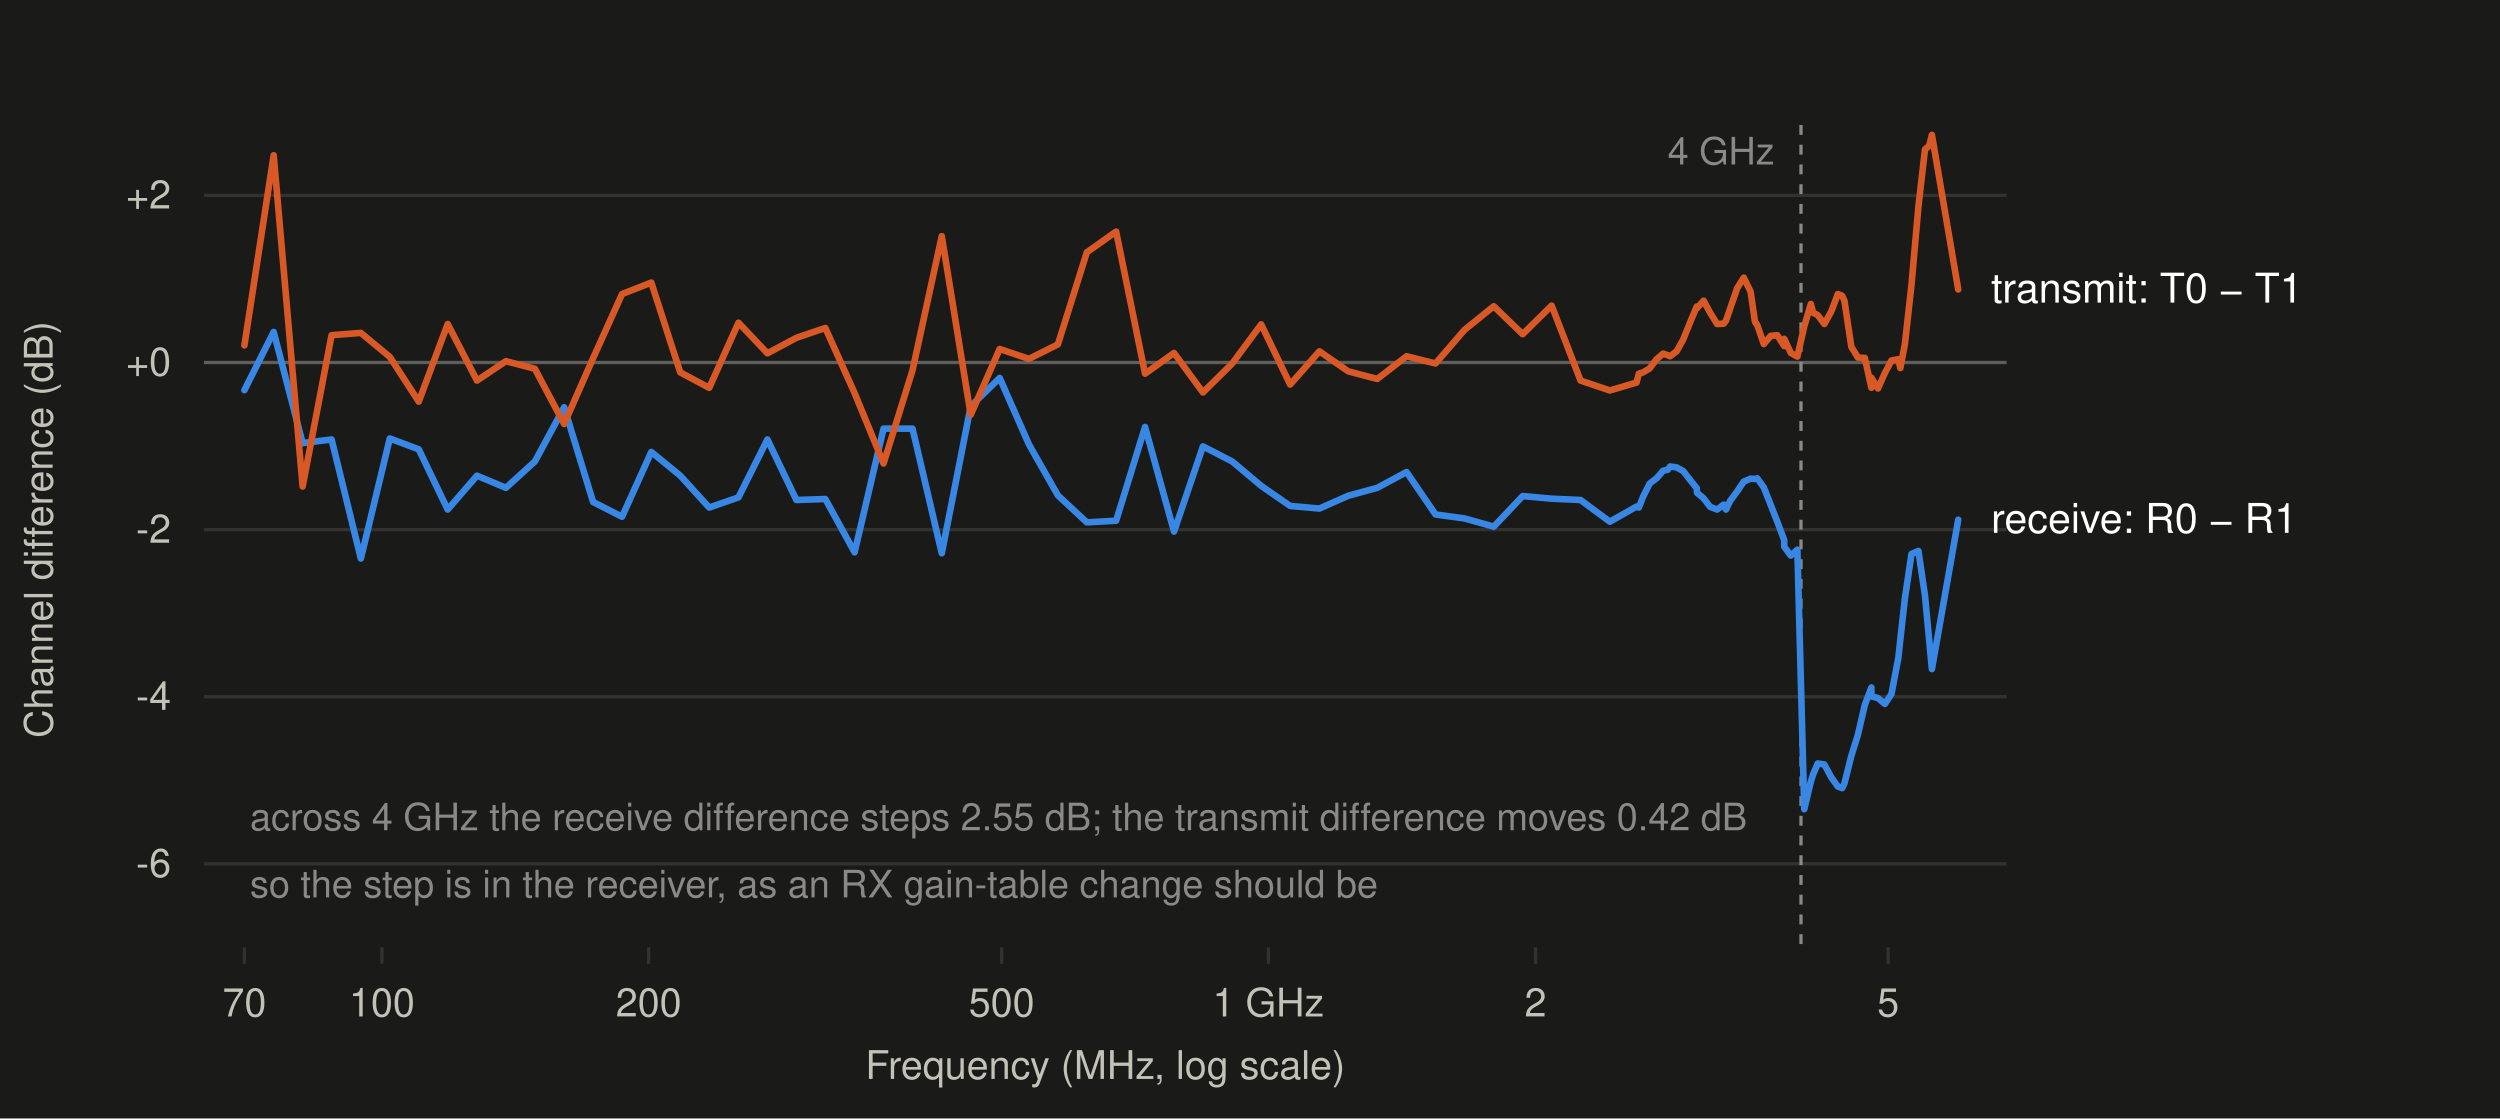
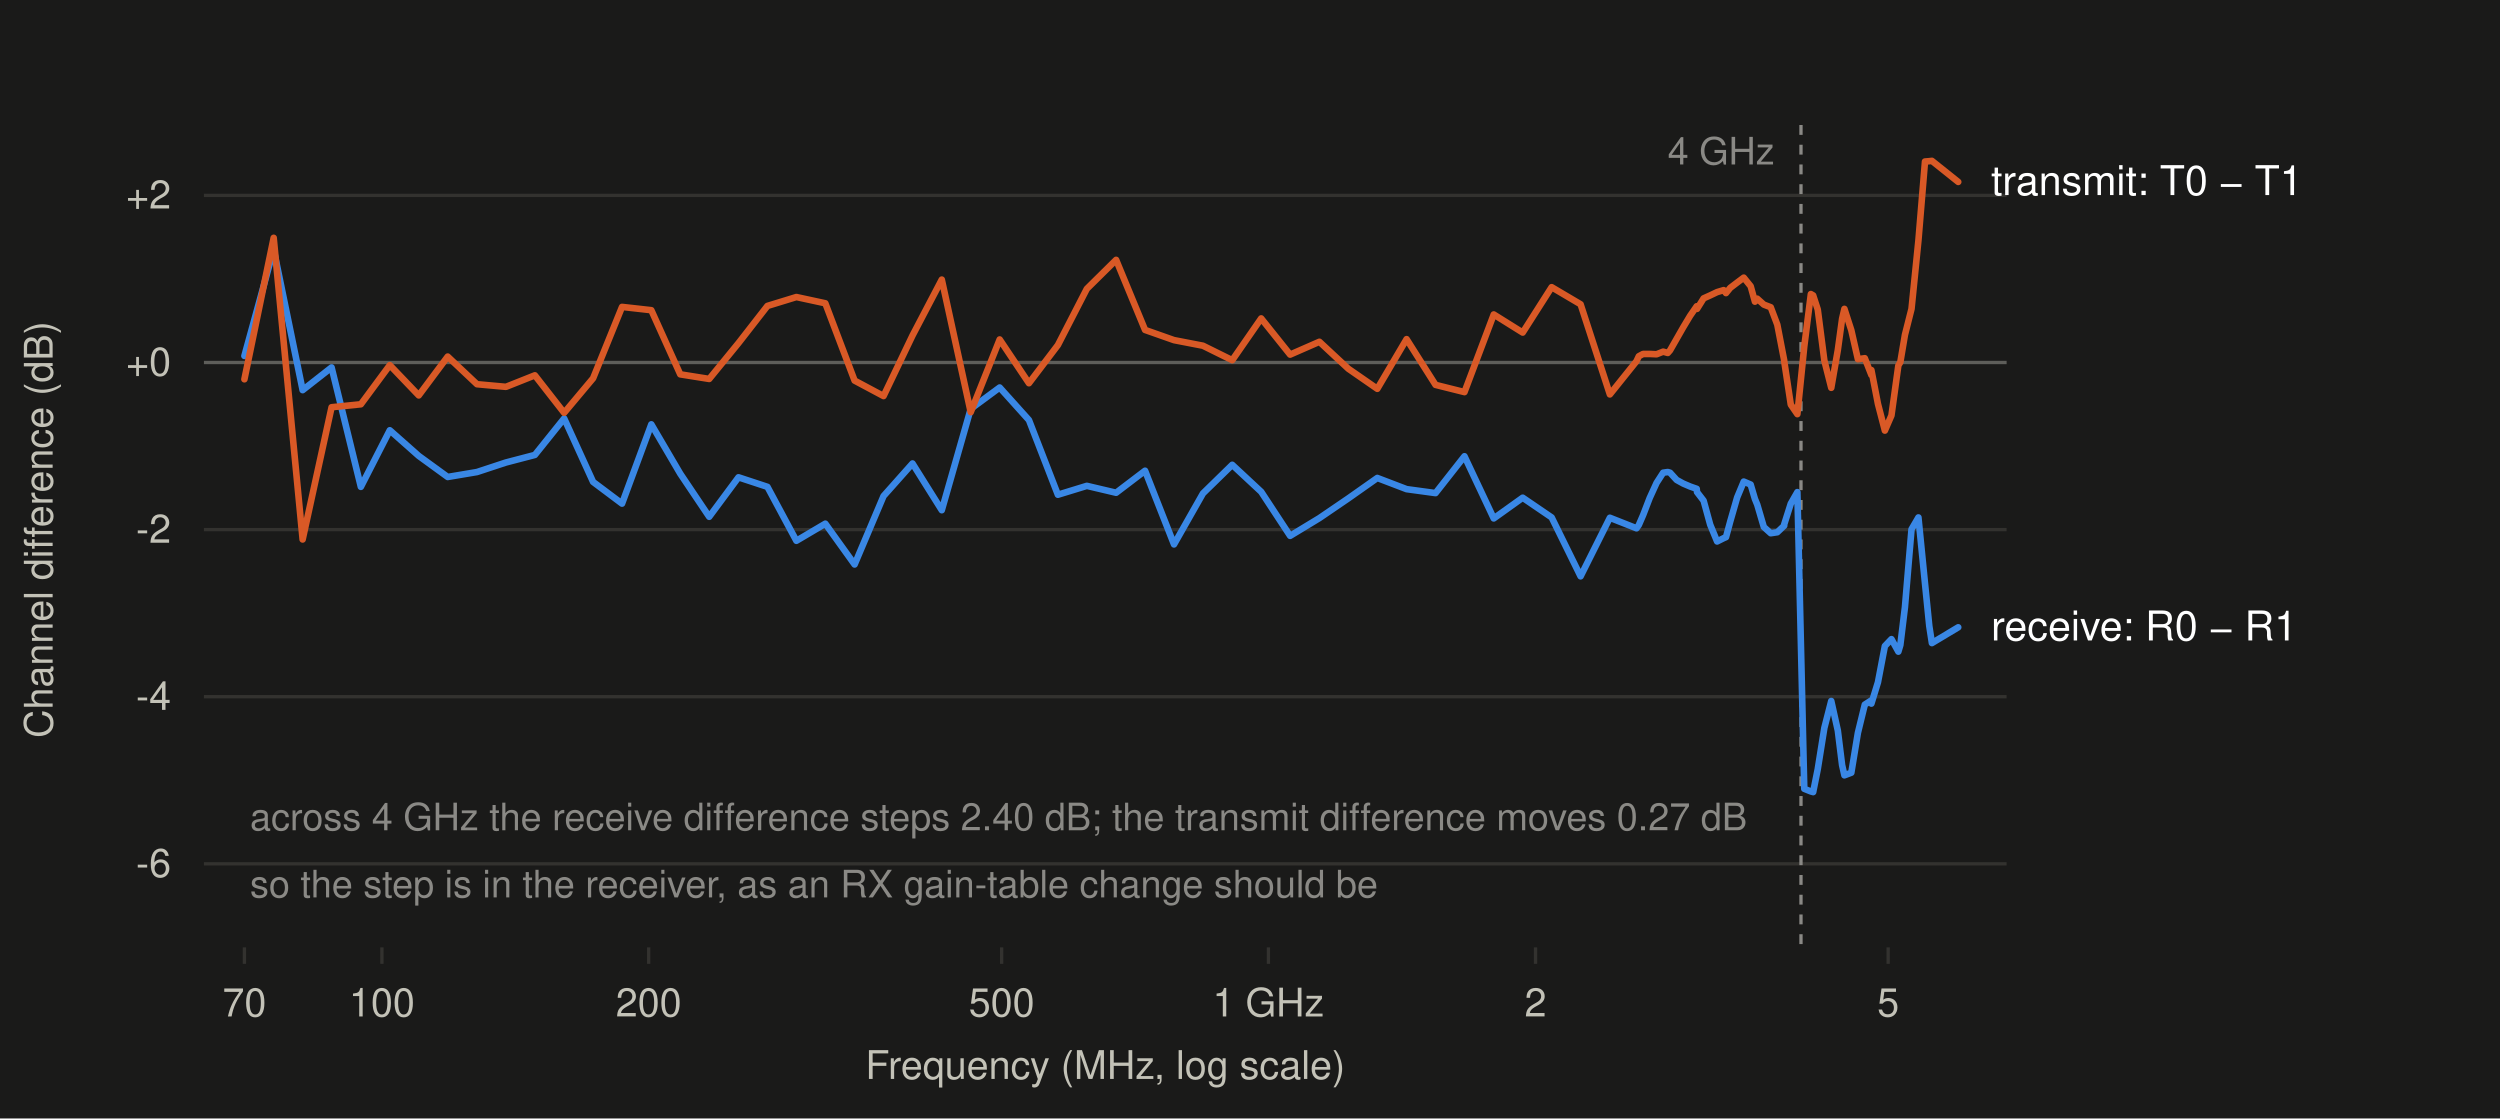
<svg xmlns="http://www.w3.org/2000/svg" width="760" height="340" viewBox="0 0 760 340" font-family="-apple-system,BlinkMacSystemFont,Segoe UI,Helvetica,Arial,sans-serif" role="img" aria-label="Difference between the two channels, split into receive and transmit contributions. The receive difference steps by 2.55 dB at 4 GHz while the transmit difference stays flat.">
  <rect width="760" height="340" fill="#1a1a19" />
  <line x1="62" y1="262.6" x2="610" y2="262.6" stroke="#33322f" stroke-width="1" />
  <text x="52" y="266.6" text-anchor="end" font-size="12" fill="#c3c2b7">-6</text>
  <line x1="62" y1="211.8" x2="610" y2="211.8" stroke="#33322f" stroke-width="1" />
  <text x="52" y="215.8" text-anchor="end" font-size="12" fill="#c3c2b7">-4</text>
  <line x1="62" y1="161.0" x2="610" y2="161.0" stroke="#33322f" stroke-width="1" />
  <text x="52" y="165.0" text-anchor="end" font-size="12" fill="#c3c2b7">-2</text>
  <line x1="62" y1="110.2" x2="610" y2="110.2" stroke="#33322f" stroke-width="1" />
  <text x="52" y="114.2" text-anchor="end" font-size="12" fill="#c3c2b7">+0</text>
  <line x1="62" y1="59.4" x2="610" y2="59.4" stroke="#33322f" stroke-width="1" />
  <text x="52" y="63.4" text-anchor="end" font-size="12" fill="#c3c2b7">+2</text>
  <line x1="62" y1="110.2" x2="610" y2="110.2" stroke="#8a8985" stroke-width="1" opacity="0.5" />
  <line x1="74.3" y1="288" x2="74.3" y2="293" stroke="#33322f" stroke-width="1" />
  <text x="74.3" y="309" text-anchor="middle" font-size="12" fill="#c3c2b7">70</text>
  <line x1="116.1" y1="288" x2="116.1" y2="293" stroke="#33322f" stroke-width="1" />
  <text x="116.1" y="309" text-anchor="middle" font-size="12" fill="#c3c2b7">100</text>
  <line x1="197.2" y1="288" x2="197.2" y2="293" stroke="#33322f" stroke-width="1" />
  <text x="197.2" y="309" text-anchor="middle" font-size="12" fill="#c3c2b7">200</text>
  <line x1="304.5" y1="288" x2="304.5" y2="293" stroke="#33322f" stroke-width="1" />
  <text x="304.5" y="309" text-anchor="middle" font-size="12" fill="#c3c2b7">500</text>
  <line x1="385.6" y1="288" x2="385.6" y2="293" stroke="#33322f" stroke-width="1" />
  <text x="385.6" y="309" text-anchor="middle" font-size="12" fill="#c3c2b7">1 GHz</text>
  <line x1="466.8" y1="288" x2="466.8" y2="293" stroke="#33322f" stroke-width="1" />
  <text x="466.8" y="309" text-anchor="middle" font-size="12" fill="#c3c2b7">2</text>
  <line x1="574.0" y1="288" x2="574.0" y2="293" stroke="#33322f" stroke-width="1" />
  <text x="574.0" y="309" text-anchor="middle" font-size="12" fill="#c3c2b7">5</text>
  <text x="336" y="328" text-anchor="middle" font-size="12" fill="#c3c2b7">Frequency (MHz, log scale)</text>
  <text x="16" y="161" text-anchor="middle" font-size="12" fill="#c3c2b7" transform="rotate(-90 16 161)">Channel difference (dB)</text>
  <line x1="547.5" y1="38" x2="547.5" y2="288" stroke="#8a8985" stroke-width="1" stroke-dasharray="3 3" />
-   <polyline points="74.3,118.6 83.2,100.9 92.0,134.7 100.8,133.6 109.7,169.8 118.5,133.3 127.3,136.6 136.1,154.9 145.0,144.6 153.8,148.3 162.6,140.3 171.5,123.8 180.3,152.6 189.1,157.1 198.0,137.4 206.8,144.6 215.6,154.3 224.5,151.2 233.3,133.6 242.1,152.0 250.9,151.7 259.8,167.9 268.6,130.3 277.4,130.3 286.3,168.2 295.1,123.5 303.9,114.9 312.8,135.1 321.6,150.6 330.4,158.8 339.3,158.3 348.1,129.8 356.9,161.6 365.7,135.7 374.6,140.3 383.4,147.7 392.2,153.8 401.1,154.6 409.9,150.7 418.7,148.3 427.6,143.5 436.4,156.4 445.2,157.6 454.1,160.1 462.9,150.8 471.7,151.6 480.5,152.0 489.4,158.6 497.5,154.0 498.2,154.3 499.5,151.0 501.5,147.0 503.6,145.4 505.6,143.1 507.0,142.8 507.7,141.8 509.7,142.1 511.7,143.2 513.8,145.9 515.8,148.4 515.9,149.8 517.9,151.5 519.9,154.1 522.0,154.9 524.0,153.4 524.7,154.9 526.0,152.2 528.1,149.4 530.1,146.4 532.2,145.5 533.5,145.6 534.2,145.4 536.2,148.2 538.3,153.5 540.3,158.6 542.4,164.2 542.4,166.2 544.4,168.9 546.4,167.1 548.5,246.0 550.5,237.6 551.2,235.4 552.6,232.1 554.6,232.4 556.7,236.3 558.7,239.1 560.0,239.6 560.7,238.2 562.8,229.8 564.8,223.4 566.9,214.3 568.9,209.0 568.9,211.7 570.9,212.2 573.0,214.0 575.0,211.0 577.1,200.0 577.7,194.4 579.1,181.8 581.1,168.4 583.2,167.5 585.2,181.1 586.5,195.0 587.3,203.4 595.3,158.0" fill="none" stroke="#3987e5" stroke-width="2" stroke-linejoin="round" stroke-linecap="round" />
-   <text x="605.3" y="162.0" font-size="12.5" fill="#ffffff">receive:  R0 − R1</text>
-   <polyline points="74.3,105.0 83.2,47.2 92.0,147.9 100.8,101.9 109.7,101.2 118.5,108.5 127.3,122.1 136.1,98.5 145.0,115.7 153.8,109.8 162.6,112.1 171.5,128.9 180.3,108.9 189.1,89.4 198.0,85.9 206.8,113.2 215.6,117.9 224.5,98.1 233.3,107.4 242.1,102.7 250.9,99.7 259.8,119.5 268.6,140.9 277.4,112.6 286.3,71.8 295.1,126.1 303.9,106.1 312.8,109.1 321.6,104.7 330.4,76.7 339.3,70.4 348.1,113.6 356.9,107.3 365.7,119.3 374.6,110.5 383.4,98.6 392.2,116.9 401.1,106.8 409.9,112.9 418.7,115.2 427.6,108.3 436.4,110.5 445.2,100.3 454.1,93.1 462.9,101.6 471.7,92.9 480.5,115.7 489.4,118.7 497.5,116.3 498.2,113.6 499.5,113.2 501.5,112.0 503.6,109.2 505.6,107.5 507.0,108.0 507.7,108.3 509.7,106.8 511.7,103.2 513.8,98.0 515.8,93.2 515.9,93.7 517.9,91.4 519.9,95.1 522.0,98.5 524.0,98.4 524.7,97.5 526.0,93.7 528.1,87.6 530.1,84.4 532.2,88.7 533.5,97.8 534.2,98.8 536.2,104.6 538.3,102.1 540.3,101.9 542.4,105.2 542.4,103.0 544.4,107.3 546.4,108.4 548.5,99.2 550.5,92.4 551.2,95.1 552.6,95.8 554.6,98.5 556.7,94.7 558.7,89.4 560.0,89.9 560.7,91.4 562.8,105.4 564.8,108.7 566.9,108.8 568.9,117.9 568.9,114.8 570.9,118.1 573.0,113.4 575.0,109.6 577.1,109.2 577.7,111.9 579.1,104.5 581.1,86.5 583.2,62.8 585.2,45.4 586.5,44.3 587.3,41.0 595.3,88.0" fill="none" stroke="#d95926" stroke-width="2" stroke-linejoin="round" stroke-linecap="round" />
-   <text x="605.3" y="92.0" font-size="12.5" fill="#ffffff">transmit: T0 − T1</text>
+   <polyline points="74.3,108.2 83.2,75.8 92.0,118.6 100.8,111.7 109.7,148.0 118.5,130.8 127.3,138.6 136.1,145.0 145.0,143.5 153.8,140.6 162.6,138.3 171.5,127.2 180.3,146.5 189.1,153.1 198.0,129.0 206.8,144.0 215.6,157.1 224.5,145.1 233.3,148.0 242.1,164.4 250.9,159.2 259.8,171.6 268.6,150.8 277.4,140.9 286.3,155.1 295.1,124.3 303.9,117.8 312.8,127.7 321.6,150.4 330.4,147.7 339.3,149.8 348.1,143.1 356.9,165.5 365.7,150.0 374.6,141.3 383.4,149.5 392.2,162.9 401.1,157.5 409.9,151.5 418.7,145.3 427.6,148.7 436.4,149.9 445.2,138.7 454.1,157.6 462.9,151.3 471.7,157.3 480.5,175.2 489.4,157.4 497.5,160.6 498.2,159.6 499.5,156.6 501.5,151.4 503.6,146.8 505.6,143.7 507.0,143.5 507.7,143.7 509.7,145.9 511.7,147.0 513.8,147.9 515.8,148.6 515.9,149.6 517.9,152.2 519.9,159.5 522.0,164.6 524.0,163.6 524.7,163.3 526.0,158.5 528.1,151.2 530.1,146.4 532.2,147.3 533.5,151.7 534.2,153.4 536.2,160.2 538.3,162.1 540.3,161.8 542.4,159.8 542.4,159.4 544.4,153.1 546.4,149.6 548.5,239.8 550.5,240.6 551.2,240.8 552.6,233.8 554.6,221.3 556.7,213.1 558.7,222.1 560.0,232.6 560.7,235.7 562.8,234.9 564.8,222.8 566.9,214.2 568.9,212.9 568.9,213.9 570.9,207.4 573.0,196.4 575.0,194.3 577.1,198.1 577.7,196.1 579.1,184.6 581.1,160.9 583.2,157.3 585.2,177.4 586.5,190.3 587.3,195.5 595.3,190.7" fill="none" stroke="#3987e5" stroke-width="2" stroke-linejoin="round" stroke-linecap="round" />
+   <text x="605.3" y="194.7" font-size="12.5" fill="#ffffff">receive:  R0 − R1</text>
+   <polyline points="74.3,115.3 83.2,72.3 92.0,164.0 100.8,123.8 109.7,122.9 118.5,111.0 127.3,120.2 136.1,108.4 145.0,116.8 153.8,117.6 162.6,114.1 171.5,125.5 180.3,115.0 189.1,93.3 198.0,94.3 206.8,113.8 215.6,115.2 224.5,104.3 233.3,93.0 242.1,90.3 250.9,92.2 259.8,115.7 268.6,120.4 277.4,102.0 286.3,85.0 295.1,125.3 303.9,103.2 312.8,116.5 321.6,104.9 330.4,87.8 339.3,79.0 348.1,100.3 356.9,103.4 365.7,105.1 374.6,109.5 383.4,96.8 392.2,107.8 401.1,103.9 409.9,112.1 418.7,118.2 427.6,103.1 436.4,117.0 445.2,119.2 454.1,95.6 462.9,101.1 471.7,87.3 480.5,92.5 489.4,119.9 497.5,109.8 498.2,108.3 499.5,107.6 501.5,107.6 503.6,107.7 505.6,106.9 507.0,107.3 507.7,106.5 509.7,103.0 511.7,99.5 513.8,96.0 515.8,93.1 515.9,93.9 517.9,90.7 519.9,89.8 522.0,88.8 524.0,88.2 524.7,89.1 526.0,87.5 528.1,85.9 530.1,84.4 532.2,87.0 533.5,91.7 534.2,90.8 536.2,92.6 538.3,93.4 540.3,98.7 542.4,109.6 542.4,109.8 544.4,123.0 546.4,125.9 548.5,105.3 550.5,89.4 551.2,89.8 552.6,94.1 554.6,109.6 556.7,117.9 558.7,106.4 560.0,96.9 560.7,93.9 562.8,100.4 564.8,109.2 566.9,108.9 568.9,114.0 568.9,112.5 570.9,122.8 573.0,130.9 575.0,126.3 577.1,111.1 577.7,110.1 579.1,101.8 581.1,93.9 583.2,73.1 585.2,49.1 586.5,49.0 587.3,48.9 595.3,55.3" fill="none" stroke="#d95926" stroke-width="2" stroke-linejoin="round" stroke-linecap="round" />
+   <text x="605.3" y="59.3" font-size="12.5" fill="#ffffff">transmit: T0 − T1</text>
  <text x="539.5" y="50" text-anchor="end" font-size="11.5" fill="#8a8985">4 GHz</text>
-   <text x="76" y="252.4" font-size="11.5" fill="#8a8985">across 4 GHz the receive difference steps 2.55 dB; the transmit difference moves 0.42 dB</text>
+   <text x="76" y="252.4" font-size="11.5" fill="#8a8985">across 4 GHz the receive difference steps 2.40 dB; the transmit difference moves 0.27 dB</text>
  <text x="76" y="272.8" font-size="11.5" fill="#8a8985">so the step is in the receiver, as an RX gain-table change should be</text>
</svg>
